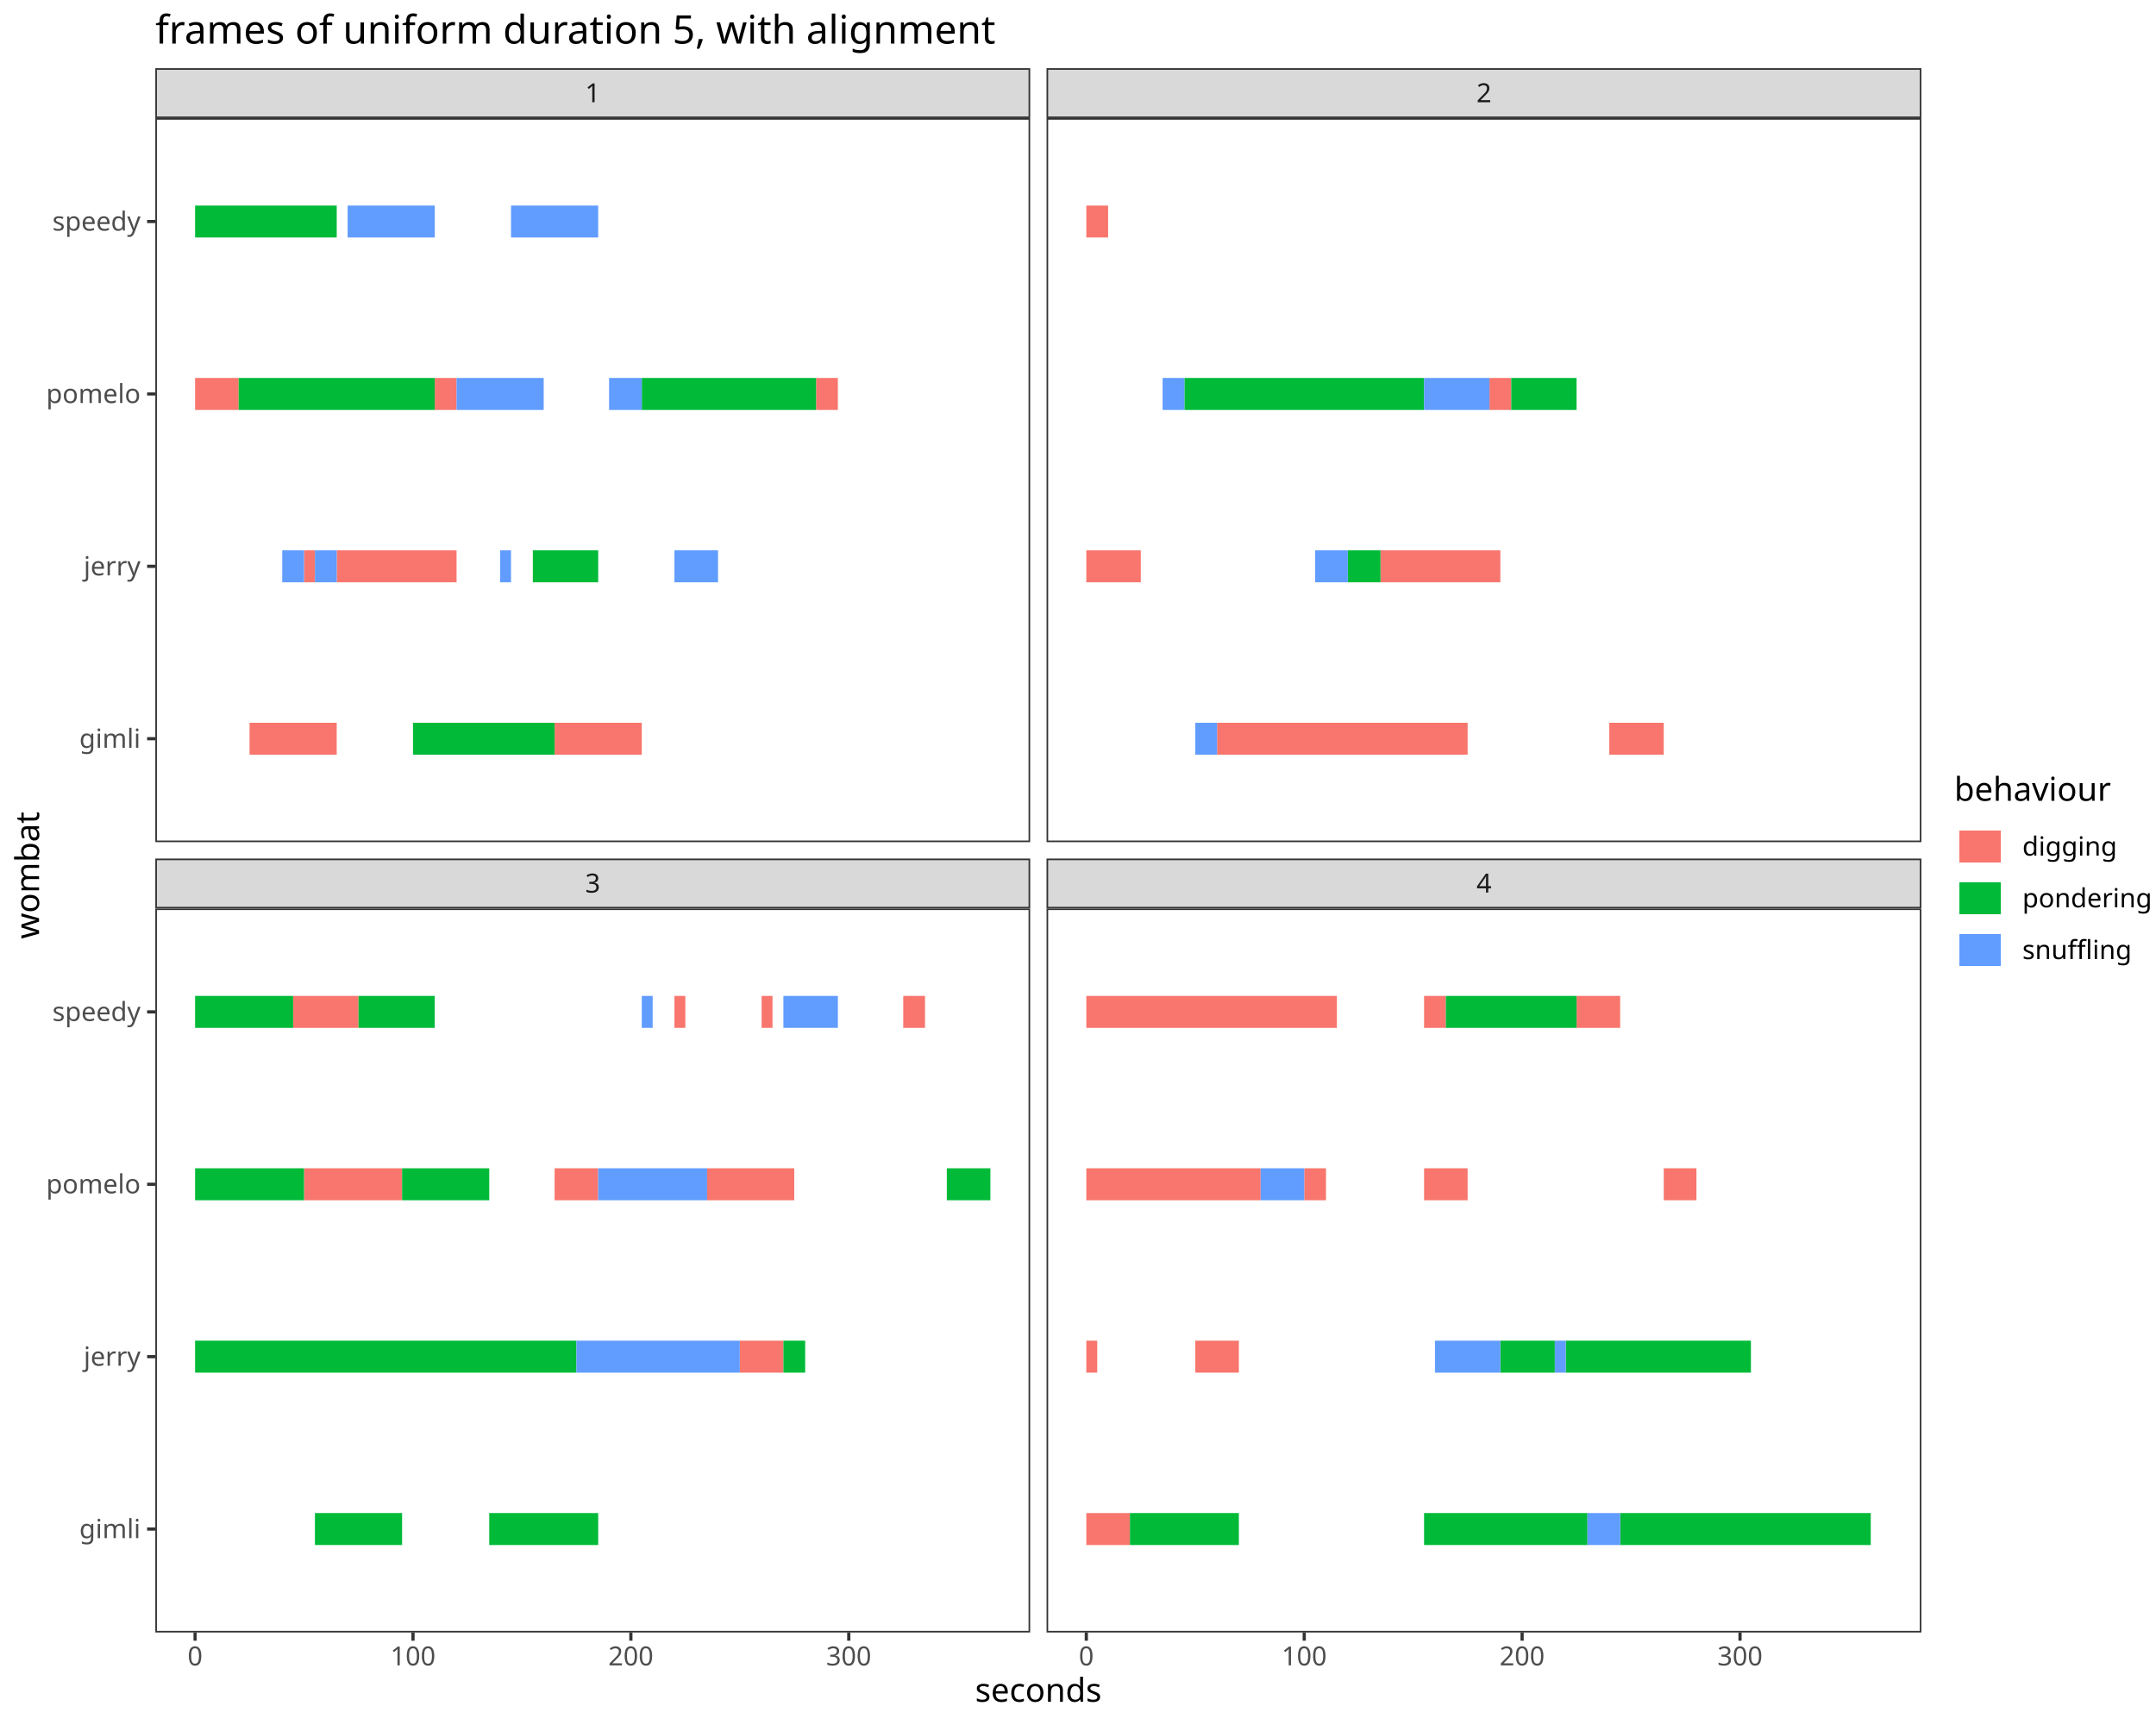
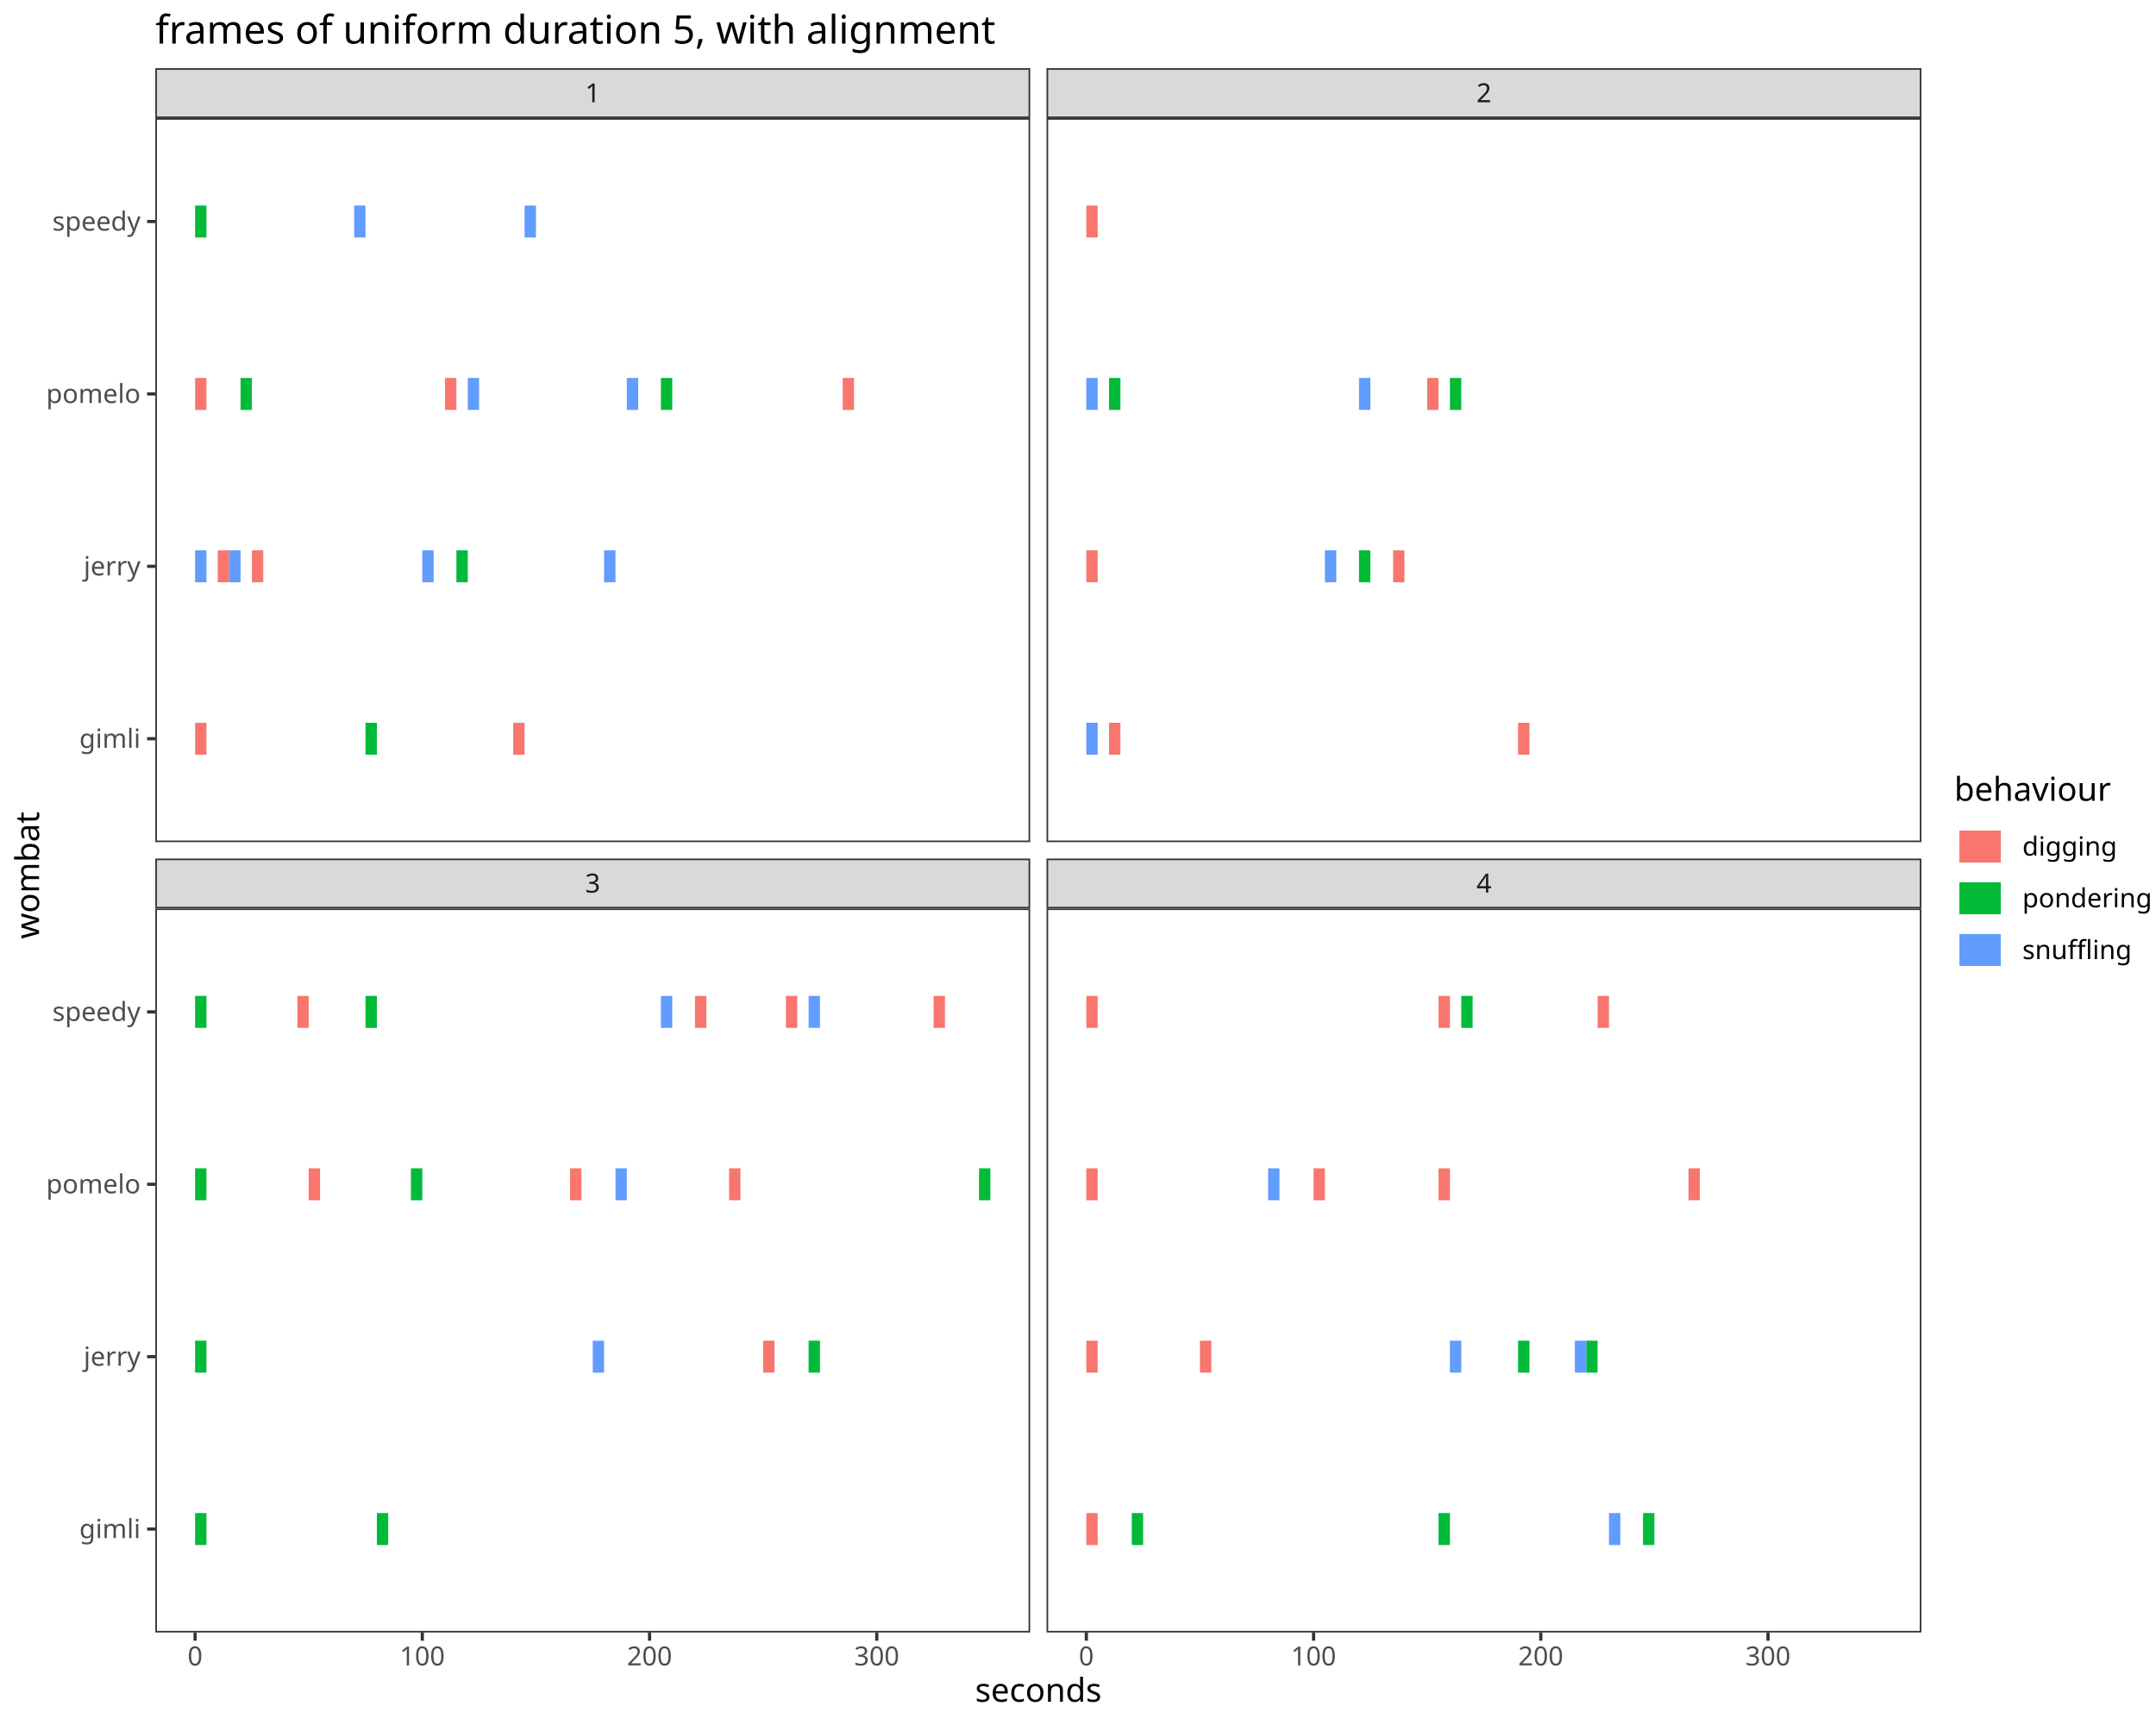
<svg xmlns="http://www.w3.org/2000/svg" class="svglite" data-engine-version="2.0" width="720.00pt" height="576.00pt" viewBox="0 0 720.00 576.00">
  <defs>
    <style type="text/css">
    .svglite line, .svglite polyline, .svglite polygon, .svglite path, .svglite rect, .svglite circle {
      fill: none;
      stroke: #000000;
      stroke-linecap: round;
      stroke-linejoin: round;
      stroke-miterlimit: 10.00;
    }
  </style>
  </defs>
  <rect width="100%" height="100%" style="stroke: none; fill: #FFFFFF;" />
  <defs>
    <clipPath id="cpMC4wMHw3MjAuMDB8MC4wMHw1NzYuMDA=">
      <rect x="0.00" y="0.00" width="720.00" height="576.00" />
    </clipPath>
  </defs>
  <g clip-path="url(#cpMC4wMHw3MjAuMDB8MC4wMHw1NzYuMDA=)">
    <rect x="0.00" y="0.00" width="720.00" height="576.00" style="stroke-width: 1.07; stroke: #FFFFFF; fill: #FFFFFF;" />
  </g>
  <defs>
    <clipPath id="cpNTEuODd8MzQ0LjAyfDM5LjQzfDI4MS4yMQ==">
      <rect x="51.87" y="39.43" width="292.15" height="241.77" />
    </clipPath>
  </defs>
  <g clip-path="url(#cpNTEuODd8MzQ0LjAyfDM5LjQzfDI4MS4yMQ==)">
    <rect x="51.87" y="39.43" width="292.15" height="241.77" style="stroke-width: 1.07; stroke: none; fill: #FFFFFF;" />
-     <line x1="83.34" y1="246.67" x2="112.45" y2="246.67" style="stroke-width: 10.67; stroke: #F8766D; stroke-linecap: butt;" />
-     <line x1="185.21" y1="246.67" x2="214.32" y2="246.67" style="stroke-width: 10.67; stroke: #F8766D; stroke-linecap: butt;" />
-     <line x1="137.92" y1="246.67" x2="185.21" y2="246.67" style="stroke-width: 10.67; stroke: #00BA38; stroke-linecap: butt;" />
-     <line x1="101.53" y1="189.10" x2="105.17" y2="189.10" style="stroke-width: 10.67; stroke: #F8766D; stroke-linecap: butt;" />
-     <line x1="112.45" y1="189.10" x2="152.47" y2="189.10" style="stroke-width: 10.67; stroke: #F8766D; stroke-linecap: butt;" />
-     <line x1="177.94" y1="189.10" x2="199.77" y2="189.10" style="stroke-width: 10.67; stroke: #00BA38; stroke-linecap: butt;" />
-     <line x1="94.26" y1="189.10" x2="101.53" y2="189.10" style="stroke-width: 10.67; stroke: #619CFF; stroke-linecap: butt;" />
-     <line x1="105.17" y1="189.10" x2="112.45" y2="189.10" style="stroke-width: 10.67; stroke: #619CFF; stroke-linecap: butt;" />
-     <line x1="167.02" y1="189.10" x2="170.66" y2="189.10" style="stroke-width: 10.67; stroke: #619CFF; stroke-linecap: butt;" />
-     <line x1="225.23" y1="189.10" x2="239.79" y2="189.10" style="stroke-width: 10.67; stroke: #619CFF; stroke-linecap: butt;" />
-     <line x1="65.15" y1="131.54" x2="79.70" y2="131.54" style="stroke-width: 10.67; stroke: #F8766D; stroke-linecap: butt;" />
-     <line x1="145.19" y1="131.54" x2="152.47" y2="131.54" style="stroke-width: 10.67; stroke: #F8766D; stroke-linecap: butt;" />
-     <line x1="272.53" y1="131.54" x2="279.81" y2="131.54" style="stroke-width: 10.67; stroke: #F8766D; stroke-linecap: butt;" />
-     <line x1="79.70" y1="131.54" x2="145.19" y2="131.54" style="stroke-width: 10.67; stroke: #00BA38; stroke-linecap: butt;" />
-     <line x1="214.32" y1="131.54" x2="272.53" y2="131.54" style="stroke-width: 10.67; stroke: #00BA38; stroke-linecap: butt;" />
-     <line x1="152.47" y1="131.54" x2="181.57" y2="131.54" style="stroke-width: 10.67; stroke: #619CFF; stroke-linecap: butt;" />
-     <line x1="203.40" y1="131.54" x2="214.32" y2="131.54" style="stroke-width: 10.67; stroke: #619CFF; stroke-linecap: butt;" />
-     <line x1="65.15" y1="73.97" x2="112.45" y2="73.97" style="stroke-width: 10.67; stroke: #00BA38; stroke-linecap: butt;" />
-     <line x1="116.09" y1="73.97" x2="145.19" y2="73.97" style="stroke-width: 10.67; stroke: #619CFF; stroke-linecap: butt;" />
-     <line x1="170.66" y1="73.97" x2="199.77" y2="73.97" style="stroke-width: 10.67; stroke: #619CFF; stroke-linecap: butt;" />
+     <line x1="65.15" y1="246.67" x2="68.94" y2="246.67" style="stroke-width: 10.67; stroke: #F8766D; stroke-linecap: butt;" />
+     <line x1="171.39" y1="246.67" x2="175.18" y2="246.67" style="stroke-width: 10.67; stroke: #F8766D; stroke-linecap: butt;" />
+     <line x1="122.06" y1="246.67" x2="125.86" y2="246.67" style="stroke-width: 10.67; stroke: #00BA38; stroke-linecap: butt;" />
+     <line x1="72.74" y1="189.10" x2="76.53" y2="189.10" style="stroke-width: 10.67; stroke: #F8766D; stroke-linecap: butt;" />
+     <line x1="84.12" y1="189.10" x2="87.92" y2="189.10" style="stroke-width: 10.67; stroke: #F8766D; stroke-linecap: butt;" />
+     <line x1="152.42" y1="189.10" x2="156.21" y2="189.10" style="stroke-width: 10.67; stroke: #00BA38; stroke-linecap: butt;" />
+     <line x1="65.15" y1="189.10" x2="68.94" y2="189.10" style="stroke-width: 10.67; stroke: #619CFF; stroke-linecap: butt;" />
+     <line x1="76.53" y1="189.10" x2="80.33" y2="189.10" style="stroke-width: 10.67; stroke: #619CFF; stroke-linecap: butt;" />
+     <line x1="141.03" y1="189.10" x2="144.83" y2="189.10" style="stroke-width: 10.67; stroke: #619CFF; stroke-linecap: butt;" />
+     <line x1="201.74" y1="189.10" x2="205.54" y2="189.10" style="stroke-width: 10.67; stroke: #619CFF; stroke-linecap: butt;" />
+     <line x1="65.15" y1="131.54" x2="68.94" y2="131.54" style="stroke-width: 10.67; stroke: #F8766D; stroke-linecap: butt;" />
+     <line x1="148.62" y1="131.54" x2="152.42" y2="131.54" style="stroke-width: 10.67; stroke: #F8766D; stroke-linecap: butt;" />
+     <line x1="281.42" y1="131.54" x2="285.21" y2="131.54" style="stroke-width: 10.67; stroke: #F8766D; stroke-linecap: butt;" />
+     <line x1="80.33" y1="131.54" x2="84.12" y2="131.54" style="stroke-width: 10.67; stroke: #00BA38; stroke-linecap: butt;" />
+     <line x1="220.71" y1="131.54" x2="224.51" y2="131.54" style="stroke-width: 10.67; stroke: #00BA38; stroke-linecap: butt;" />
+     <line x1="156.21" y1="131.54" x2="160.00" y2="131.54" style="stroke-width: 10.67; stroke: #619CFF; stroke-linecap: butt;" />
+     <line x1="209.33" y1="131.54" x2="213.12" y2="131.54" style="stroke-width: 10.67; stroke: #619CFF; stroke-linecap: butt;" />
+     <line x1="65.15" y1="73.97" x2="68.94" y2="73.97" style="stroke-width: 10.67; stroke: #00BA38; stroke-linecap: butt;" />
+     <line x1="118.27" y1="73.97" x2="122.06" y2="73.97" style="stroke-width: 10.67; stroke: #619CFF; stroke-linecap: butt;" />
+     <line x1="175.18" y1="73.97" x2="178.98" y2="73.97" style="stroke-width: 10.67; stroke: #619CFF; stroke-linecap: butt;" />
    <rect x="51.87" y="39.43" width="292.15" height="241.77" style="stroke-width: 1.07; stroke: #333333;" />
  </g>
  <g clip-path="url(#cpMC4wMHw3MjAuMDB8MC4wMHw1NzYuMDA=)">
</g>
  <defs>
    <clipPath id="cpNTEuODd8MzQ0LjAyfDMwMy4zNHw1NDUuMTE=">
      <rect x="51.87" y="303.34" width="292.15" height="241.77" />
    </clipPath>
  </defs>
  <g clip-path="url(#cpNTEuODd8MzQ0LjAyfDMwMy4zNHw1NDUuMTE=)">
    <rect x="51.87" y="303.34" width="292.15" height="241.77" style="stroke-width: 1.07; stroke: none; fill: #FFFFFF;" />
-     <line x1="105.17" y1="510.57" x2="134.28" y2="510.57" style="stroke-width: 10.67; stroke: #00BA38; stroke-linecap: butt;" />
-     <line x1="163.38" y1="510.57" x2="199.77" y2="510.57" style="stroke-width: 10.67; stroke: #00BA38; stroke-linecap: butt;" />
-     <line x1="247.06" y1="453.01" x2="261.62" y2="453.01" style="stroke-width: 10.67; stroke: #F8766D; stroke-linecap: butt;" />
-     <line x1="65.15" y1="453.01" x2="192.49" y2="453.01" style="stroke-width: 10.67; stroke: #00BA38; stroke-linecap: butt;" />
-     <line x1="261.62" y1="453.01" x2="268.89" y2="453.01" style="stroke-width: 10.67; stroke: #00BA38; stroke-linecap: butt;" />
-     <line x1="192.49" y1="453.01" x2="247.06" y2="453.01" style="stroke-width: 10.67; stroke: #619CFF; stroke-linecap: butt;" />
-     <line x1="101.53" y1="395.44" x2="134.28" y2="395.44" style="stroke-width: 10.67; stroke: #F8766D; stroke-linecap: butt;" />
-     <line x1="185.21" y1="395.44" x2="199.77" y2="395.44" style="stroke-width: 10.67; stroke: #F8766D; stroke-linecap: butt;" />
-     <line x1="236.15" y1="395.44" x2="265.25" y2="395.44" style="stroke-width: 10.67; stroke: #F8766D; stroke-linecap: butt;" />
-     <line x1="65.15" y1="395.44" x2="101.53" y2="395.44" style="stroke-width: 10.67; stroke: #00BA38; stroke-linecap: butt;" />
-     <line x1="134.28" y1="395.44" x2="163.38" y2="395.44" style="stroke-width: 10.67; stroke: #00BA38; stroke-linecap: butt;" />
-     <line x1="316.19" y1="395.44" x2="330.74" y2="395.44" style="stroke-width: 10.67; stroke: #00BA38; stroke-linecap: butt;" />
-     <line x1="199.77" y1="395.44" x2="236.15" y2="395.44" style="stroke-width: 10.67; stroke: #619CFF; stroke-linecap: butt;" />
-     <line x1="97.89" y1="337.88" x2="119.72" y2="337.88" style="stroke-width: 10.67; stroke: #F8766D; stroke-linecap: butt;" />
-     <line x1="225.23" y1="337.88" x2="228.87" y2="337.88" style="stroke-width: 10.67; stroke: #F8766D; stroke-linecap: butt;" />
-     <line x1="254.34" y1="337.88" x2="257.98" y2="337.88" style="stroke-width: 10.67; stroke: #F8766D; stroke-linecap: butt;" />
-     <line x1="301.64" y1="337.88" x2="308.91" y2="337.88" style="stroke-width: 10.67; stroke: #F8766D; stroke-linecap: butt;" />
-     <line x1="65.15" y1="337.88" x2="97.89" y2="337.88" style="stroke-width: 10.67; stroke: #00BA38; stroke-linecap: butt;" />
-     <line x1="119.72" y1="337.88" x2="145.19" y2="337.88" style="stroke-width: 10.67; stroke: #00BA38; stroke-linecap: butt;" />
-     <line x1="214.32" y1="337.88" x2="217.96" y2="337.88" style="stroke-width: 10.67; stroke: #619CFF; stroke-linecap: butt;" />
-     <line x1="261.62" y1="337.88" x2="279.81" y2="337.88" style="stroke-width: 10.67; stroke: #619CFF; stroke-linecap: butt;" />
+     <line x1="65.15" y1="510.57" x2="68.94" y2="510.57" style="stroke-width: 10.67; stroke: #00BA38; stroke-linecap: butt;" />
+     <line x1="125.86" y1="510.57" x2="129.65" y2="510.57" style="stroke-width: 10.67; stroke: #00BA38; stroke-linecap: butt;" />
+     <line x1="254.86" y1="453.01" x2="258.65" y2="453.01" style="stroke-width: 10.67; stroke: #F8766D; stroke-linecap: butt;" />
+     <line x1="65.15" y1="453.01" x2="68.94" y2="453.01" style="stroke-width: 10.67; stroke: #00BA38; stroke-linecap: butt;" />
+     <line x1="270.04" y1="453.01" x2="273.83" y2="453.01" style="stroke-width: 10.67; stroke: #00BA38; stroke-linecap: butt;" />
+     <line x1="197.95" y1="453.01" x2="201.74" y2="453.01" style="stroke-width: 10.67; stroke: #619CFF; stroke-linecap: butt;" />
+     <line x1="103.09" y1="395.44" x2="106.89" y2="395.44" style="stroke-width: 10.67; stroke: #F8766D; stroke-linecap: butt;" />
+     <line x1="190.36" y1="395.44" x2="194.15" y2="395.44" style="stroke-width: 10.67; stroke: #F8766D; stroke-linecap: butt;" />
+     <line x1="243.48" y1="395.44" x2="247.27" y2="395.44" style="stroke-width: 10.67; stroke: #F8766D; stroke-linecap: butt;" />
+     <line x1="65.15" y1="395.44" x2="68.94" y2="395.44" style="stroke-width: 10.67; stroke: #00BA38; stroke-linecap: butt;" />
+     <line x1="137.24" y1="395.44" x2="141.03" y2="395.44" style="stroke-width: 10.67; stroke: #00BA38; stroke-linecap: butt;" />
+     <line x1="326.95" y1="395.44" x2="330.74" y2="395.44" style="stroke-width: 10.67; stroke: #00BA38; stroke-linecap: butt;" />
+     <line x1="205.54" y1="395.44" x2="209.33" y2="395.44" style="stroke-width: 10.67; stroke: #619CFF; stroke-linecap: butt;" />
+     <line x1="99.30" y1="337.88" x2="103.09" y2="337.88" style="stroke-width: 10.67; stroke: #F8766D; stroke-linecap: butt;" />
+     <line x1="232.09" y1="337.88" x2="235.89" y2="337.88" style="stroke-width: 10.67; stroke: #F8766D; stroke-linecap: butt;" />
+     <line x1="262.45" y1="337.88" x2="266.24" y2="337.88" style="stroke-width: 10.67; stroke: #F8766D; stroke-linecap: butt;" />
+     <line x1="311.77" y1="337.88" x2="315.57" y2="337.88" style="stroke-width: 10.67; stroke: #F8766D; stroke-linecap: butt;" />
+     <line x1="65.15" y1="337.88" x2="68.94" y2="337.88" style="stroke-width: 10.67; stroke: #00BA38; stroke-linecap: butt;" />
+     <line x1="122.06" y1="337.88" x2="125.86" y2="337.88" style="stroke-width: 10.67; stroke: #00BA38; stroke-linecap: butt;" />
+     <line x1="220.71" y1="337.88" x2="224.51" y2="337.88" style="stroke-width: 10.67; stroke: #619CFF; stroke-linecap: butt;" />
+     <line x1="270.04" y1="337.88" x2="273.83" y2="337.88" style="stroke-width: 10.67; stroke: #619CFF; stroke-linecap: butt;" />
    <rect x="51.87" y="303.34" width="292.15" height="241.77" style="stroke-width: 1.07; stroke: #333333;" />
  </g>
  <g clip-path="url(#cpMC4wMHw3MjAuMDB8MC4wMHw1NzYuMDA=)">
</g>
  <defs>
    <clipPath id="cpMzQ5LjUwfDY0MS42NnwzOS40M3wyODEuMjE=">
      <rect x="349.50" y="39.43" width="292.15" height="241.77" />
    </clipPath>
  </defs>
  <g clip-path="url(#cpMzQ5LjUwfDY0MS42NnwzOS40M3wyODEuMjE=)">
    <rect x="349.50" y="39.43" width="292.15" height="241.77" style="stroke-width: 1.07; stroke: none; fill: #FFFFFF;" />
-     <line x1="406.44" y1="246.67" x2="490.12" y2="246.67" style="stroke-width: 10.67; stroke: #F8766D; stroke-linecap: butt;" />
-     <line x1="537.42" y1="246.67" x2="555.61" y2="246.67" style="stroke-width: 10.67; stroke: #F8766D; stroke-linecap: butt;" />
-     <line x1="399.17" y1="246.67" x2="406.44" y2="246.67" style="stroke-width: 10.67; stroke: #619CFF; stroke-linecap: butt;" />
-     <line x1="362.78" y1="189.10" x2="380.97" y2="189.10" style="stroke-width: 10.67; stroke: #F8766D; stroke-linecap: butt;" />
-     <line x1="461.02" y1="189.10" x2="501.04" y2="189.10" style="stroke-width: 10.67; stroke: #F8766D; stroke-linecap: butt;" />
-     <line x1="450.10" y1="189.10" x2="461.02" y2="189.10" style="stroke-width: 10.67; stroke: #00BA38; stroke-linecap: butt;" />
-     <line x1="439.19" y1="189.10" x2="450.10" y2="189.10" style="stroke-width: 10.67; stroke: #619CFF; stroke-linecap: butt;" />
-     <line x1="497.40" y1="131.54" x2="504.68" y2="131.54" style="stroke-width: 10.67; stroke: #F8766D; stroke-linecap: butt;" />
-     <line x1="395.53" y1="131.54" x2="475.57" y2="131.54" style="stroke-width: 10.67; stroke: #00BA38; stroke-linecap: butt;" />
-     <line x1="504.68" y1="131.54" x2="526.50" y2="131.54" style="stroke-width: 10.67; stroke: #00BA38; stroke-linecap: butt;" />
-     <line x1="388.25" y1="131.54" x2="395.53" y2="131.54" style="stroke-width: 10.67; stroke: #619CFF; stroke-linecap: butt;" />
-     <line x1="475.57" y1="131.54" x2="497.40" y2="131.54" style="stroke-width: 10.67; stroke: #619CFF; stroke-linecap: butt;" />
-     <line x1="362.78" y1="73.97" x2="370.06" y2="73.97" style="stroke-width: 10.67; stroke: #F8766D; stroke-linecap: butt;" />
+     <line x1="370.37" y1="246.67" x2="374.17" y2="246.67" style="stroke-width: 10.67; stroke: #F8766D; stroke-linecap: butt;" />
+     <line x1="506.96" y1="246.67" x2="510.76" y2="246.67" style="stroke-width: 10.67; stroke: #F8766D; stroke-linecap: butt;" />
+     <line x1="362.78" y1="246.67" x2="366.58" y2="246.67" style="stroke-width: 10.67; stroke: #619CFF; stroke-linecap: butt;" />
+     <line x1="362.78" y1="189.10" x2="366.58" y2="189.10" style="stroke-width: 10.67; stroke: #F8766D; stroke-linecap: butt;" />
+     <line x1="465.23" y1="189.10" x2="469.02" y2="189.10" style="stroke-width: 10.67; stroke: #F8766D; stroke-linecap: butt;" />
+     <line x1="453.84" y1="189.10" x2="457.64" y2="189.10" style="stroke-width: 10.67; stroke: #00BA38; stroke-linecap: butt;" />
+     <line x1="442.46" y1="189.10" x2="446.26" y2="189.10" style="stroke-width: 10.67; stroke: #619CFF; stroke-linecap: butt;" />
+     <line x1="476.61" y1="131.54" x2="480.40" y2="131.54" style="stroke-width: 10.67; stroke: #F8766D; stroke-linecap: butt;" />
+     <line x1="370.37" y1="131.54" x2="374.17" y2="131.54" style="stroke-width: 10.67; stroke: #00BA38; stroke-linecap: butt;" />
+     <line x1="484.20" y1="131.54" x2="487.99" y2="131.54" style="stroke-width: 10.67; stroke: #00BA38; stroke-linecap: butt;" />
+     <line x1="362.78" y1="131.54" x2="366.58" y2="131.54" style="stroke-width: 10.67; stroke: #619CFF; stroke-linecap: butt;" />
+     <line x1="453.84" y1="131.54" x2="457.64" y2="131.54" style="stroke-width: 10.67; stroke: #619CFF; stroke-linecap: butt;" />
+     <line x1="362.78" y1="73.97" x2="366.58" y2="73.97" style="stroke-width: 10.67; stroke: #F8766D; stroke-linecap: butt;" />
    <rect x="349.50" y="39.43" width="292.15" height="241.77" style="stroke-width: 1.07; stroke: #333333;" />
  </g>
  <g clip-path="url(#cpMC4wMHw3MjAuMDB8MC4wMHw1NzYuMDA=)">
</g>
  <defs>
    <clipPath id="cpMzQ5LjUwfDY0MS42NnwzMDMuMzR8NTQ1LjEx">
      <rect x="349.50" y="303.34" width="292.15" height="241.77" />
    </clipPath>
  </defs>
  <g clip-path="url(#cpMzQ5LjUwfDY0MS42NnwzMDMuMzR8NTQ1LjEx)">
    <rect x="349.50" y="303.34" width="292.15" height="241.77" style="stroke-width: 1.07; stroke: none; fill: #FFFFFF;" />
-     <line x1="362.78" y1="510.57" x2="377.34" y2="510.57" style="stroke-width: 10.67; stroke: #F8766D; stroke-linecap: butt;" />
-     <line x1="377.34" y1="510.57" x2="413.72" y2="510.57" style="stroke-width: 10.67; stroke: #00BA38; stroke-linecap: butt;" />
-     <line x1="475.57" y1="510.57" x2="530.14" y2="510.57" style="stroke-width: 10.67; stroke: #00BA38; stroke-linecap: butt;" />
-     <line x1="541.06" y1="510.57" x2="624.74" y2="510.57" style="stroke-width: 10.67; stroke: #00BA38; stroke-linecap: butt;" />
-     <line x1="530.14" y1="510.57" x2="541.06" y2="510.57" style="stroke-width: 10.67; stroke: #619CFF; stroke-linecap: butt;" />
-     <line x1="362.78" y1="453.01" x2="366.42" y2="453.01" style="stroke-width: 10.67; stroke: #F8766D; stroke-linecap: butt;" />
-     <line x1="399.17" y1="453.01" x2="413.72" y2="453.01" style="stroke-width: 10.67; stroke: #F8766D; stroke-linecap: butt;" />
-     <line x1="501.04" y1="453.01" x2="519.23" y2="453.01" style="stroke-width: 10.67; stroke: #00BA38; stroke-linecap: butt;" />
-     <line x1="522.87" y1="453.01" x2="584.72" y2="453.01" style="stroke-width: 10.67; stroke: #00BA38; stroke-linecap: butt;" />
-     <line x1="479.21" y1="453.01" x2="501.04" y2="453.01" style="stroke-width: 10.67; stroke: #619CFF; stroke-linecap: butt;" />
-     <line x1="519.23" y1="453.01" x2="522.87" y2="453.01" style="stroke-width: 10.67; stroke: #619CFF; stroke-linecap: butt;" />
-     <line x1="362.78" y1="395.44" x2="421.00" y2="395.44" style="stroke-width: 10.67; stroke: #F8766D; stroke-linecap: butt;" />
-     <line x1="435.55" y1="395.44" x2="442.82" y2="395.44" style="stroke-width: 10.67; stroke: #F8766D; stroke-linecap: butt;" />
-     <line x1="475.57" y1="395.44" x2="490.12" y2="395.44" style="stroke-width: 10.67; stroke: #F8766D; stroke-linecap: butt;" />
-     <line x1="555.61" y1="395.44" x2="566.53" y2="395.44" style="stroke-width: 10.67; stroke: #F8766D; stroke-linecap: butt;" />
-     <line x1="421.00" y1="395.44" x2="435.55" y2="395.44" style="stroke-width: 10.67; stroke: #619CFF; stroke-linecap: butt;" />
-     <line x1="362.78" y1="337.88" x2="446.46" y2="337.88" style="stroke-width: 10.67; stroke: #F8766D; stroke-linecap: butt;" />
-     <line x1="475.57" y1="337.88" x2="482.85" y2="337.88" style="stroke-width: 10.67; stroke: #F8766D; stroke-linecap: butt;" />
-     <line x1="526.50" y1="337.88" x2="541.06" y2="337.88" style="stroke-width: 10.67; stroke: #F8766D; stroke-linecap: butt;" />
-     <line x1="482.85" y1="337.88" x2="526.50" y2="337.88" style="stroke-width: 10.67; stroke: #00BA38; stroke-linecap: butt;" />
+     <line x1="362.78" y1="510.57" x2="366.58" y2="510.57" style="stroke-width: 10.67; stroke: #F8766D; stroke-linecap: butt;" />
+     <line x1="377.96" y1="510.57" x2="381.75" y2="510.57" style="stroke-width: 10.67; stroke: #00BA38; stroke-linecap: butt;" />
+     <line x1="480.40" y1="510.57" x2="484.20" y2="510.57" style="stroke-width: 10.67; stroke: #00BA38; stroke-linecap: butt;" />
+     <line x1="548.70" y1="510.57" x2="552.49" y2="510.57" style="stroke-width: 10.67; stroke: #00BA38; stroke-linecap: butt;" />
+     <line x1="537.32" y1="510.57" x2="541.11" y2="510.57" style="stroke-width: 10.67; stroke: #619CFF; stroke-linecap: butt;" />
+     <line x1="362.78" y1="453.01" x2="366.58" y2="453.01" style="stroke-width: 10.67; stroke: #F8766D; stroke-linecap: butt;" />
+     <line x1="400.72" y1="453.01" x2="404.52" y2="453.01" style="stroke-width: 10.67; stroke: #F8766D; stroke-linecap: butt;" />
+     <line x1="506.96" y1="453.01" x2="510.76" y2="453.01" style="stroke-width: 10.67; stroke: #00BA38; stroke-linecap: butt;" />
+     <line x1="529.73" y1="453.01" x2="533.52" y2="453.01" style="stroke-width: 10.67; stroke: #00BA38; stroke-linecap: butt;" />
+     <line x1="484.20" y1="453.01" x2="487.99" y2="453.01" style="stroke-width: 10.67; stroke: #619CFF; stroke-linecap: butt;" />
+     <line x1="525.93" y1="453.01" x2="529.73" y2="453.01" style="stroke-width: 10.67; stroke: #619CFF; stroke-linecap: butt;" />
+     <line x1="362.78" y1="395.44" x2="366.58" y2="395.44" style="stroke-width: 10.67; stroke: #F8766D; stroke-linecap: butt;" />
+     <line x1="438.67" y1="395.44" x2="442.46" y2="395.44" style="stroke-width: 10.67; stroke: #F8766D; stroke-linecap: butt;" />
+     <line x1="480.40" y1="395.44" x2="484.20" y2="395.44" style="stroke-width: 10.67; stroke: #F8766D; stroke-linecap: butt;" />
+     <line x1="563.88" y1="395.44" x2="567.67" y2="395.44" style="stroke-width: 10.67; stroke: #F8766D; stroke-linecap: butt;" />
+     <line x1="423.49" y1="395.44" x2="427.28" y2="395.44" style="stroke-width: 10.67; stroke: #619CFF; stroke-linecap: butt;" />
+     <line x1="362.78" y1="337.88" x2="366.58" y2="337.88" style="stroke-width: 10.67; stroke: #F8766D; stroke-linecap: butt;" />
+     <line x1="480.40" y1="337.88" x2="484.20" y2="337.88" style="stroke-width: 10.67; stroke: #F8766D; stroke-linecap: butt;" />
+     <line x1="533.52" y1="337.88" x2="537.32" y2="337.88" style="stroke-width: 10.67; stroke: #F8766D; stroke-linecap: butt;" />
+     <line x1="487.99" y1="337.88" x2="491.79" y2="337.88" style="stroke-width: 10.67; stroke: #00BA38; stroke-linecap: butt;" />
    <rect x="349.50" y="303.34" width="292.15" height="241.77" style="stroke-width: 1.07; stroke: #333333;" />
  </g>
  <g clip-path="url(#cpMC4wMHw3MjAuMDB8MC4wMHw1NzYuMDA=)">
</g>
  <defs>
    <clipPath id="cpNTEuODd8MzQ0LjAyfDI4Ni42OXwzMDMuMzQ=">
      <rect x="51.87" y="286.69" width="292.15" height="16.65" />
    </clipPath>
  </defs>
  <g clip-path="url(#cpNTEuODd8MzQ0LjAyfDI4Ni42OXwzMDMuMzQ=)">
    <rect x="51.87" y="286.69" width="292.15" height="16.65" style="stroke-width: 1.07; stroke: #333333; fill: #D9D9D9;" />
    <text x="197.95" y="298.04" text-anchor="middle" style="font-size: 8.80px; fill: #1A1A1A; font-family: sans;" textLength="4.89px" lengthAdjust="spacingAndGlyphs">3</text>
  </g>
  <g clip-path="url(#cpMC4wMHw3MjAuMDB8MC4wMHw1NzYuMDA=)">
</g>
  <defs>
    <clipPath id="cpMzQ5LjUwfDY0MS42NnwyODYuNjl8MzAzLjM0">
      <rect x="349.50" y="286.69" width="292.15" height="16.65" />
    </clipPath>
  </defs>
  <g clip-path="url(#cpMzQ5LjUwfDY0MS42NnwyODYuNjl8MzAzLjM0)">
    <rect x="349.50" y="286.69" width="292.15" height="16.65" style="stroke-width: 1.07; stroke: #333333; fill: #D9D9D9;" />
    <text x="495.58" y="298.04" text-anchor="middle" style="font-size: 8.80px; fill: #1A1A1A; font-family: sans;" textLength="4.89px" lengthAdjust="spacingAndGlyphs">4</text>
  </g>
  <g clip-path="url(#cpMC4wMHw3MjAuMDB8MC4wMHw1NzYuMDA=)">
</g>
  <defs>
    <clipPath id="cpNTEuODd8MzQ0LjAyfDIyLjc4fDM5LjQz">
      <rect x="51.87" y="22.78" width="292.15" height="16.65" />
    </clipPath>
  </defs>
  <g clip-path="url(#cpNTEuODd8MzQ0LjAyfDIyLjc4fDM5LjQz)">
    <rect x="51.87" y="22.78" width="292.15" height="16.65" style="stroke-width: 1.07; stroke: #333333; fill: #D9D9D9;" />
    <text x="197.95" y="34.14" text-anchor="middle" style="font-size: 8.80px; fill: #1A1A1A; font-family: sans;" textLength="4.89px" lengthAdjust="spacingAndGlyphs">1</text>
  </g>
  <g clip-path="url(#cpMC4wMHw3MjAuMDB8MC4wMHw1NzYuMDA=)">
</g>
  <defs>
    <clipPath id="cpMzQ5LjUwfDY0MS42NnwyMi43OHwzOS40Mw==">
      <rect x="349.50" y="22.78" width="292.15" height="16.65" />
    </clipPath>
  </defs>
  <g clip-path="url(#cpMzQ5LjUwfDY0MS42NnwyMi43OHwzOS40Mw==)">
    <rect x="349.50" y="22.78" width="292.15" height="16.65" style="stroke-width: 1.07; stroke: #333333; fill: #D9D9D9;" />
    <text x="495.58" y="34.14" text-anchor="middle" style="font-size: 8.80px; fill: #1A1A1A; font-family: sans;" textLength="4.89px" lengthAdjust="spacingAndGlyphs">2</text>
  </g>
  <g clip-path="url(#cpMC4wMHw3MjAuMDB8MC4wMHw1NzYuMDA=)">
    <polyline points="65.15,547.85 65.15,545.11 " style="stroke-width: 1.07; stroke: #333333; stroke-linecap: butt;" />
-     <polyline points="137.92,547.85 137.92,545.11 " style="stroke-width: 1.07; stroke: #333333; stroke-linecap: butt;" />
-     <polyline points="210.68,547.85 210.68,545.11 " style="stroke-width: 1.07; stroke: #333333; stroke-linecap: butt;" />
-     <polyline points="283.45,547.85 283.45,545.11 " style="stroke-width: 1.07; stroke: #333333; stroke-linecap: butt;" />
+     <polyline points="141.03,547.85 141.03,545.11 " style="stroke-width: 1.07; stroke: #333333; stroke-linecap: butt;" />
+     <polyline points="216.92,547.85 216.92,545.11 " style="stroke-width: 1.07; stroke: #333333; stroke-linecap: butt;" />
+     <polyline points="292.80,547.85 292.80,545.11 " style="stroke-width: 1.07; stroke: #333333; stroke-linecap: butt;" />
    <text x="65.15" y="556.10" text-anchor="middle" style="font-size: 8.80px; fill: #4D4D4D; font-family: sans;" textLength="4.89px" lengthAdjust="spacingAndGlyphs">0</text>
-     <text x="137.92" y="556.10" text-anchor="middle" style="font-size: 8.80px; fill: #4D4D4D; font-family: sans;" textLength="14.68px" lengthAdjust="spacingAndGlyphs">100</text>
-     <text x="210.68" y="556.10" text-anchor="middle" style="font-size: 8.80px; fill: #4D4D4D; font-family: sans;" textLength="14.68px" lengthAdjust="spacingAndGlyphs">200</text>
-     <text x="283.45" y="556.10" text-anchor="middle" style="font-size: 8.80px; fill: #4D4D4D; font-family: sans;" textLength="14.68px" lengthAdjust="spacingAndGlyphs">300</text>
+     <text x="141.03" y="556.10" text-anchor="middle" style="font-size: 8.80px; fill: #4D4D4D; font-family: sans;" textLength="14.68px" lengthAdjust="spacingAndGlyphs">100</text>
+     <text x="216.92" y="556.10" text-anchor="middle" style="font-size: 8.80px; fill: #4D4D4D; font-family: sans;" textLength="14.68px" lengthAdjust="spacingAndGlyphs">200</text>
+     <text x="292.80" y="556.10" text-anchor="middle" style="font-size: 8.80px; fill: #4D4D4D; font-family: sans;" textLength="14.68px" lengthAdjust="spacingAndGlyphs">300</text>
    <polyline points="362.78,547.85 362.78,545.11 " style="stroke-width: 1.07; stroke: #333333; stroke-linecap: butt;" />
-     <polyline points="435.55,547.85 435.55,545.11 " style="stroke-width: 1.07; stroke: #333333; stroke-linecap: butt;" />
-     <polyline points="508.31,547.85 508.31,545.11 " style="stroke-width: 1.07; stroke: #333333; stroke-linecap: butt;" />
-     <polyline points="581.08,547.85 581.08,545.11 " style="stroke-width: 1.07; stroke: #333333; stroke-linecap: butt;" />
+     <polyline points="438.67,547.85 438.67,545.11 " style="stroke-width: 1.07; stroke: #333333; stroke-linecap: butt;" />
+     <polyline points="514.55,547.85 514.55,545.11 " style="stroke-width: 1.07; stroke: #333333; stroke-linecap: butt;" />
+     <polyline points="590.43,547.85 590.43,545.11 " style="stroke-width: 1.07; stroke: #333333; stroke-linecap: butt;" />
    <text x="362.78" y="556.10" text-anchor="middle" style="font-size: 8.80px; fill: #4D4D4D; font-family: sans;" textLength="4.89px" lengthAdjust="spacingAndGlyphs">0</text>
-     <text x="435.55" y="556.10" text-anchor="middle" style="font-size: 8.80px; fill: #4D4D4D; font-family: sans;" textLength="14.68px" lengthAdjust="spacingAndGlyphs">100</text>
-     <text x="508.31" y="556.10" text-anchor="middle" style="font-size: 8.80px; fill: #4D4D4D; font-family: sans;" textLength="14.68px" lengthAdjust="spacingAndGlyphs">200</text>
-     <text x="581.08" y="556.10" text-anchor="middle" style="font-size: 8.80px; fill: #4D4D4D; font-family: sans;" textLength="14.68px" lengthAdjust="spacingAndGlyphs">300</text>
+     <text x="438.67" y="556.10" text-anchor="middle" style="font-size: 8.80px; fill: #4D4D4D; font-family: sans;" textLength="14.68px" lengthAdjust="spacingAndGlyphs">100</text>
+     <text x="514.55" y="556.10" text-anchor="middle" style="font-size: 8.80px; fill: #4D4D4D; font-family: sans;" textLength="14.68px" lengthAdjust="spacingAndGlyphs">200</text>
+     <text x="590.43" y="556.10" text-anchor="middle" style="font-size: 8.80px; fill: #4D4D4D; font-family: sans;" textLength="14.68px" lengthAdjust="spacingAndGlyphs">300</text>
    <text x="46.94" y="249.70" text-anchor="end" style="font-size: 8.80px; fill: #4D4D4D; font-family: sans;" textLength="18.09px" lengthAdjust="spacingAndGlyphs">gimli</text>
    <text x="46.94" y="192.13" text-anchor="end" style="font-size: 8.80px; fill: #4D4D4D; font-family: sans;" textLength="17.11px" lengthAdjust="spacingAndGlyphs">jerry</text>
    <text x="46.94" y="134.57" text-anchor="end" style="font-size: 8.80px; fill: #4D4D4D; font-family: sans;" textLength="28.87px" lengthAdjust="spacingAndGlyphs">pomelo</text>
    <text x="46.94" y="77.00" text-anchor="end" style="font-size: 8.80px; fill: #4D4D4D; font-family: sans;" textLength="28.39px" lengthAdjust="spacingAndGlyphs">speedy</text>
    <polyline points="49.13,246.67 51.87,246.67 " style="stroke-width: 1.07; stroke: #333333; stroke-linecap: butt;" />
    <polyline points="49.13,189.10 51.87,189.10 " style="stroke-width: 1.07; stroke: #333333; stroke-linecap: butt;" />
    <polyline points="49.13,131.54 51.87,131.54 " style="stroke-width: 1.07; stroke: #333333; stroke-linecap: butt;" />
    <polyline points="49.13,73.97 51.87,73.97 " style="stroke-width: 1.07; stroke: #333333; stroke-linecap: butt;" />
    <text x="46.94" y="513.60" text-anchor="end" style="font-size: 8.80px; fill: #4D4D4D; font-family: sans;" textLength="18.09px" lengthAdjust="spacingAndGlyphs">gimli</text>
    <text x="46.94" y="456.04" text-anchor="end" style="font-size: 8.80px; fill: #4D4D4D; font-family: sans;" textLength="17.11px" lengthAdjust="spacingAndGlyphs">jerry</text>
    <text x="46.94" y="398.47" text-anchor="end" style="font-size: 8.80px; fill: #4D4D4D; font-family: sans;" textLength="28.87px" lengthAdjust="spacingAndGlyphs">pomelo</text>
    <text x="46.94" y="340.91" text-anchor="end" style="font-size: 8.80px; fill: #4D4D4D; font-family: sans;" textLength="28.39px" lengthAdjust="spacingAndGlyphs">speedy</text>
    <polyline points="49.13,510.57 51.87,510.57 " style="stroke-width: 1.07; stroke: #333333; stroke-linecap: butt;" />
    <polyline points="49.13,453.01 51.87,453.01 " style="stroke-width: 1.07; stroke: #333333; stroke-linecap: butt;" />
    <polyline points="49.13,395.44 51.87,395.44 " style="stroke-width: 1.07; stroke: #333333; stroke-linecap: butt;" />
    <polyline points="49.13,337.88 51.87,337.88 " style="stroke-width: 1.07; stroke: #333333; stroke-linecap: butt;" />
    <text x="346.76" y="568.24" text-anchor="middle" style="font-size: 11.00px; font-family: sans;" textLength="40.99px" lengthAdjust="spacingAndGlyphs">seconds</text>
    <text transform="translate(13.05,292.27) rotate(-90)" text-anchor="middle" style="font-size: 11.00px; font-family: sans;" textLength="38.52px" lengthAdjust="spacingAndGlyphs">wombat</text>
    <rect x="652.62" y="258.69" width="61.91" height="67.17" style="stroke-width: 1.07; stroke: none; fill: #FFFFFF;" />
    <text x="652.62" y="267.40" style="font-size: 11.00px; font-family: sans;" textLength="48.32px" lengthAdjust="spacingAndGlyphs">behaviour</text>
    <rect x="652.62" y="274.02" width="17.28" height="17.28" style="stroke-width: 1.07; stroke: none; fill: #FFFFFF;" />
    <line x1="654.34" y1="282.66" x2="668.17" y2="282.66" style="stroke-width: 10.67; stroke: #F8766D; stroke-linecap: butt;" />
    <rect x="652.62" y="291.30" width="17.28" height="17.28" style="stroke-width: 1.07; stroke: none; fill: #FFFFFF;" />
    <line x1="654.34" y1="299.94" x2="668.17" y2="299.94" style="stroke-width: 10.67; stroke: #00BA38; stroke-linecap: butt;" />
    <rect x="652.62" y="308.58" width="17.28" height="17.28" style="stroke-width: 1.07; stroke: none; fill: #FFFFFF;" />
    <line x1="654.34" y1="317.22" x2="668.17" y2="317.22" style="stroke-width: 10.67; stroke: #619CFF; stroke-linecap: butt;" />
    <text x="675.37" y="285.69" style="font-size: 8.80px; font-family: sans;" textLength="28.38px" lengthAdjust="spacingAndGlyphs">digging</text>
    <text x="675.37" y="302.97" style="font-size: 8.80px; font-family: sans;" textLength="39.15px" lengthAdjust="spacingAndGlyphs">pondering</text>
    <text x="675.37" y="320.25" style="font-size: 8.80px; font-family: sans;" textLength="32.78px" lengthAdjust="spacingAndGlyphs">snuffling</text>
    <text x="51.87" y="14.56" style="font-size: 13.20px; font-family: sans;" textLength="256.81px" lengthAdjust="spacingAndGlyphs">frames of uniform duration 5, with alignment</text>
  </g>
</svg>
